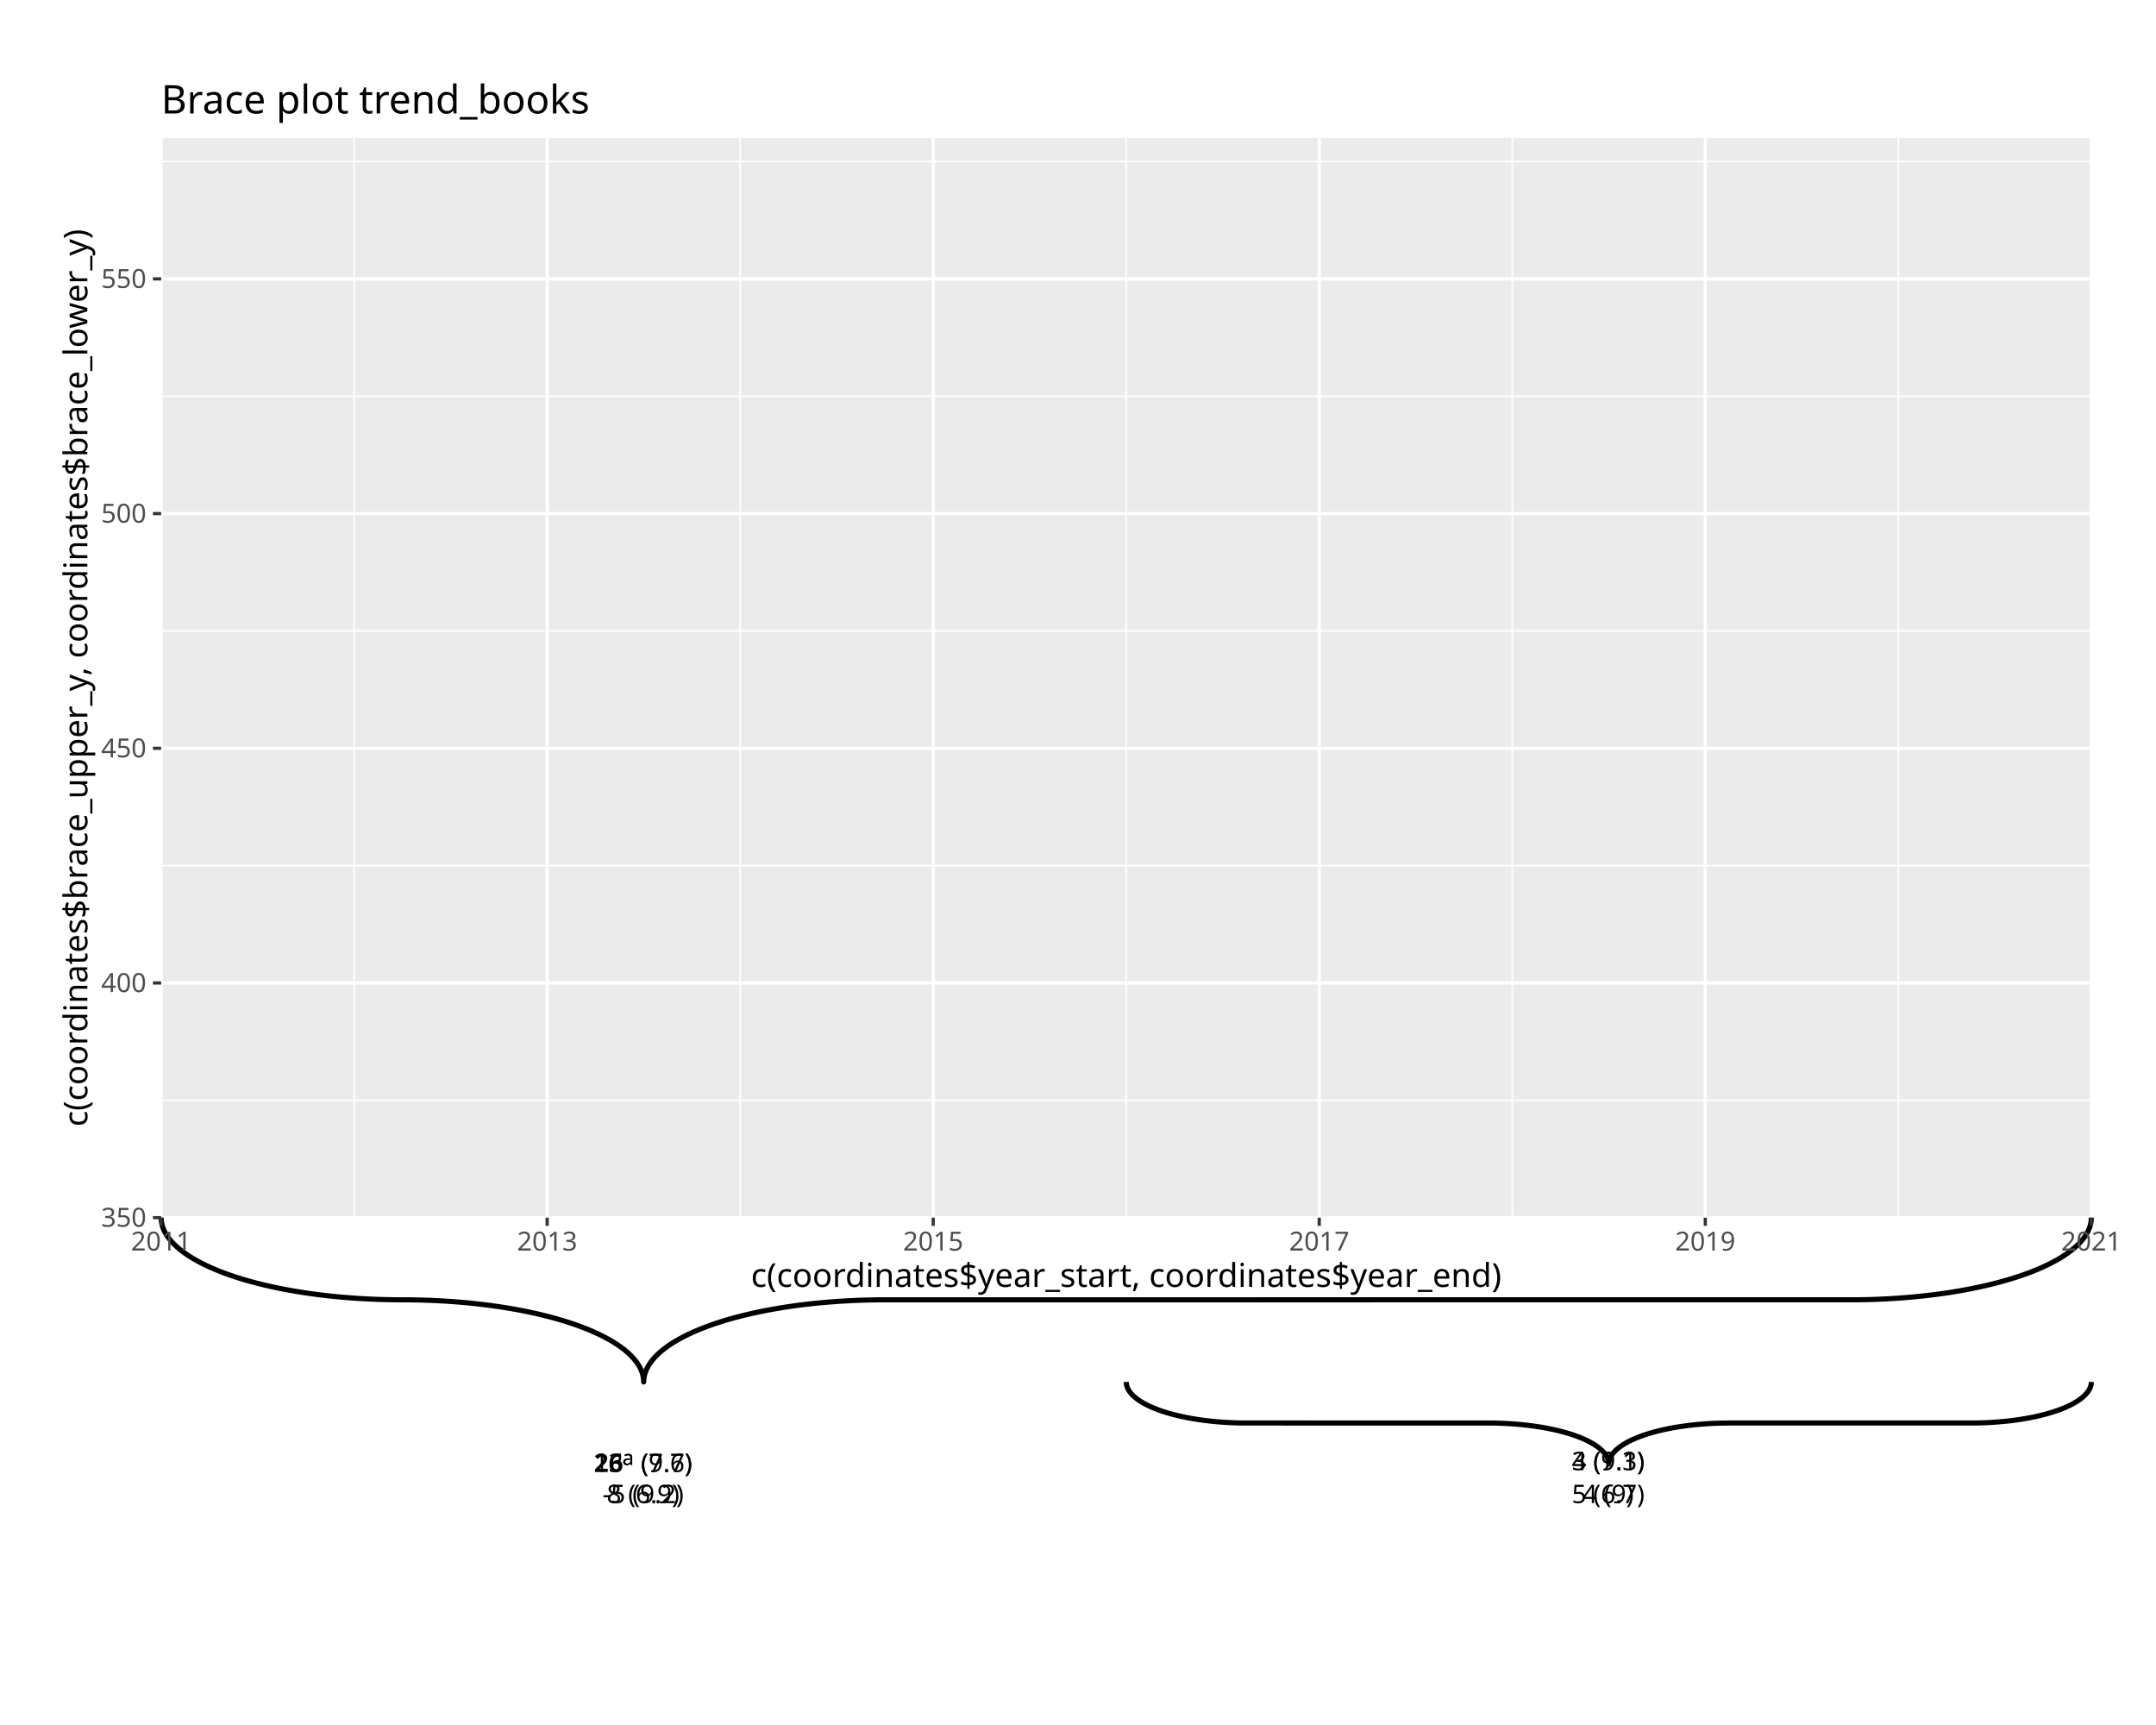
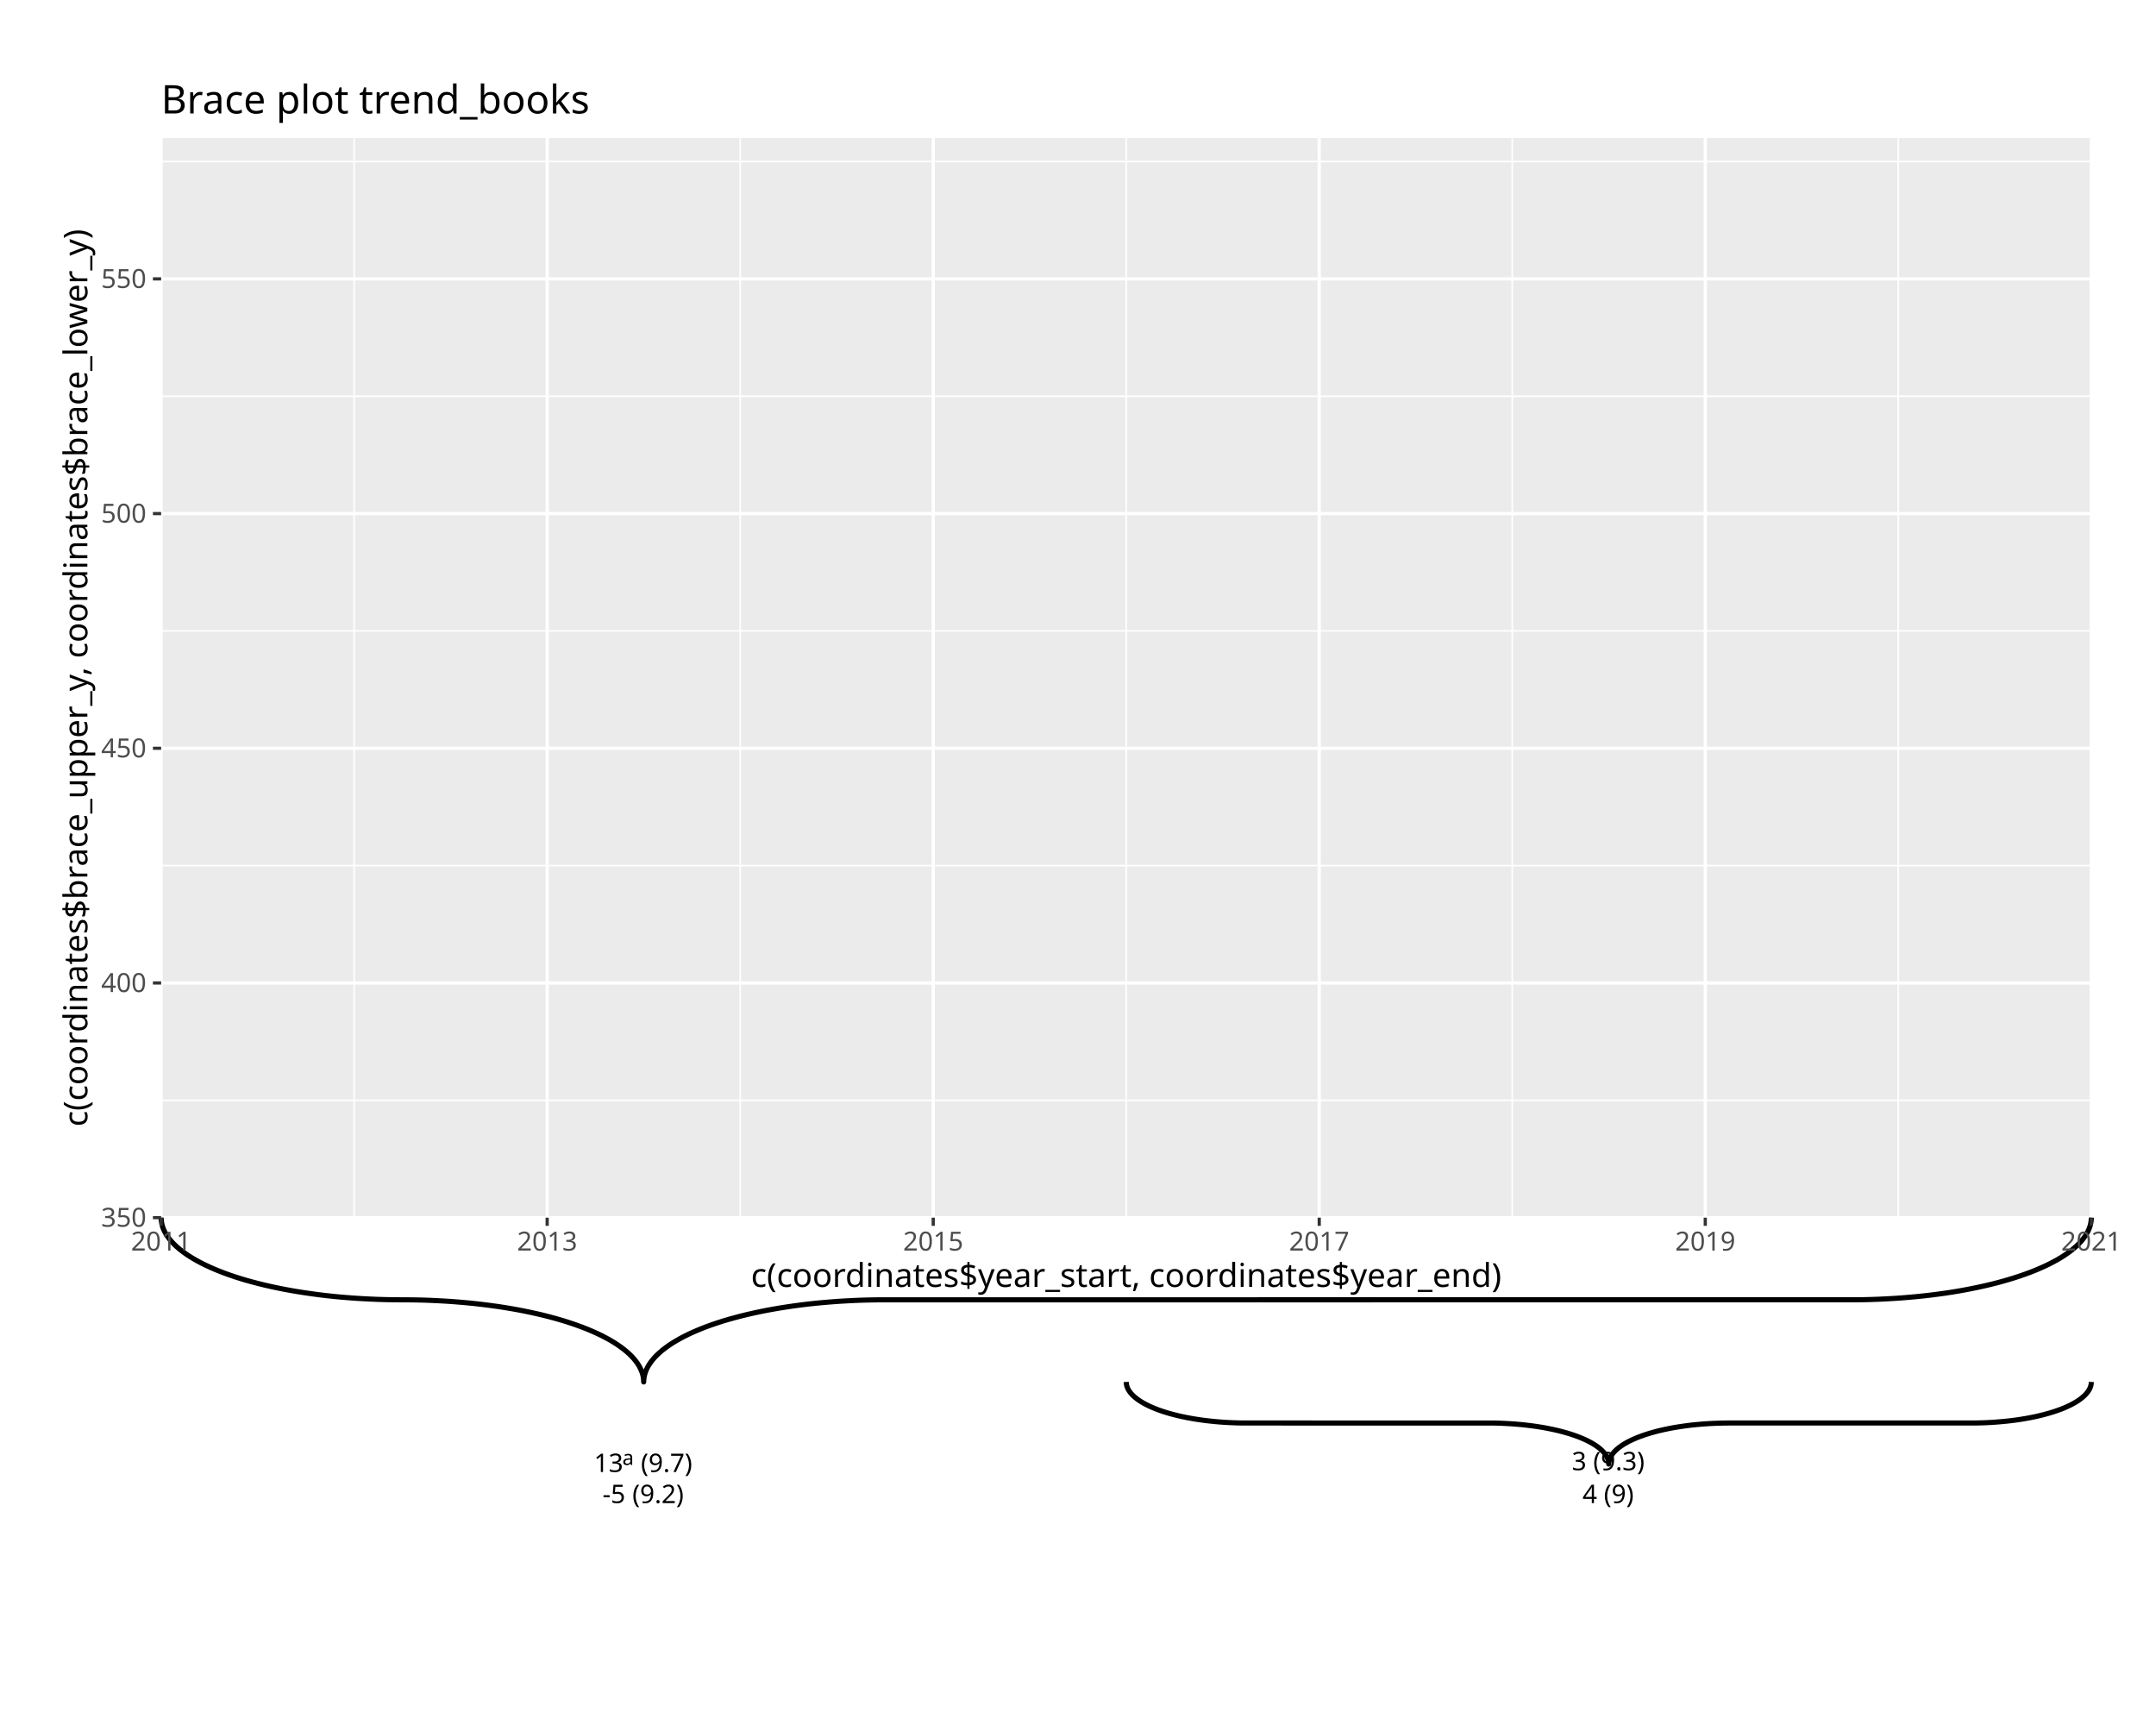
<svg xmlns="http://www.w3.org/2000/svg" class="svglite" data-engine-version="2.0" width="720.00pt" height="576.00pt" viewBox="0 0 720.00 576.00">
  <defs>
    <style type="text/css">
    .svglite line, .svglite polyline, .svglite polygon, .svglite path, .svglite rect, .svglite circle {
      fill: none;
      stroke: #000000;
      stroke-linecap: round;
      stroke-linejoin: round;
      stroke-miterlimit: 10.00;
    }
  </style>
  </defs>
  <rect width="100%" height="100%" style="stroke: none; fill: #FFFFFF;" />
  <defs>
    <clipPath id="cpMC4wMHw3MjAuMDB8MC4wMHw1NzYuMDA=">
      <rect x="0.00" y="0.00" width="720.00" height="576.00" />
    </clipPath>
  </defs>
  <g clip-path="url(#cpMC4wMHw3MjAuMDB8MC4wMHw1NzYuMDA=)">
    <rect x="-0" y="0.00" width="720.00" height="576.00" style="stroke-width: 1.07; stroke: #FFFFFF; fill: #FFFFFF;" />
    <rect x="53.81" y="46.10" width="644.59" height="360.49" style="stroke-width: 1.07; stroke: none; fill: #EBEBEB;" />
    <polyline points="53.81,367.41 698.40,367.41 " style="stroke-width: 0.53; stroke: #FFFFFF; stroke-linecap: butt;" />
    <polyline points="53.81,289.04 698.40,289.04 " style="stroke-width: 0.53; stroke: #FFFFFF; stroke-linecap: butt;" />
    <polyline points="53.81,210.67 698.40,210.67 " style="stroke-width: 0.53; stroke: #FFFFFF; stroke-linecap: butt;" />
    <polyline points="53.81,132.31 698.40,132.31 " style="stroke-width: 0.53; stroke: #FFFFFF; stroke-linecap: butt;" />
    <polyline points="53.81,53.94 698.40,53.94 " style="stroke-width: 0.53; stroke: #FFFFFF; stroke-linecap: butt;" />
    <polyline points="118.27,406.59 118.27,46.10 " style="stroke-width: 0.53; stroke: #FFFFFF; stroke-linecap: butt;" />
    <polyline points="247.19,406.59 247.19,46.10 " style="stroke-width: 0.53; stroke: #FFFFFF; stroke-linecap: butt;" />
    <polyline points="376.10,406.59 376.10,46.10 " style="stroke-width: 0.53; stroke: #FFFFFF; stroke-linecap: butt;" />
    <polyline points="505.02,406.59 505.02,46.10 " style="stroke-width: 0.53; stroke: #FFFFFF; stroke-linecap: butt;" />
    <polyline points="633.94,406.59 633.94,46.10 " style="stroke-width: 0.53; stroke: #FFFFFF; stroke-linecap: butt;" />
    <polyline points="53.81,406.59 698.40,406.59 " style="stroke-width: 1.07; stroke: #FFFFFF; stroke-linecap: butt;" />
    <polyline points="53.81,328.22 698.40,328.22 " style="stroke-width: 1.07; stroke: #FFFFFF; stroke-linecap: butt;" />
    <polyline points="53.81,249.86 698.40,249.86 " style="stroke-width: 1.07; stroke: #FFFFFF; stroke-linecap: butt;" />
    <polyline points="53.81,171.49 698.40,171.49 " style="stroke-width: 1.07; stroke: #FFFFFF; stroke-linecap: butt;" />
    <polyline points="53.81,93.12 698.40,93.12 " style="stroke-width: 1.07; stroke: #FFFFFF; stroke-linecap: butt;" />
    <polyline points="53.81,406.59 53.81,46.10 " style="stroke-width: 1.07; stroke: #FFFFFF; stroke-linecap: butt;" />
    <polyline points="182.73,406.59 182.73,46.10 " style="stroke-width: 1.07; stroke: #FFFFFF; stroke-linecap: butt;" />
    <polyline points="311.65,406.59 311.65,46.10 " style="stroke-width: 1.07; stroke: #FFFFFF; stroke-linecap: butt;" />
    <polyline points="440.56,406.59 440.56,46.10 " style="stroke-width: 1.07; stroke: #FFFFFF; stroke-linecap: butt;" />
    <polyline points="569.48,406.59 569.48,46.10 " style="stroke-width: 1.07; stroke: #FFFFFF; stroke-linecap: butt;" />
    <polyline points="698.40,406.59 698.40,46.10 " style="stroke-width: 1.07; stroke: #FFFFFF; stroke-linecap: butt;" />
    <polyline points="53.81,406.59 53.82,407.02 53.90,407.89 54.06,408.75 54.30,409.62 54.62,410.48 55.02,411.33 55.50,412.18 56.06,413.03 56.69,413.87 57.41,414.70 58.20,415.52 59.06,416.33 60.00,417.14 61.02,417.93 62.11,418.72 63.27,419.49 64.50,420.24 65.80,420.99 67.17,421.72 68.60,422.43 70.11,423.13 71.67,423.81 73.30,424.48 74.99,425.13 76.74,425.76 78.54,426.37 80.41,426.96 82.32,427.53 84.29,428.07 86.31,428.60 88.37,429.11 90.48,429.59 92.64,430.05 94.83,430.49 97.07,430.90 99.34,431.29 101.65,431.65 103.99,431.99 106.36,432.31 108.76,432.60 111.18,432.86 113.63,433.10 116.10,433.30 118.59,433.49 121.09,433.64 123.60,433.77 126.13,433.88 128.66,433.95 131.20,434.00 133.75,434.02 136.29,434.03 138.83,434.06 141.37,434.12 143.90,434.21 146.42,434.33 148.93,434.47 151.43,434.64 153.90,434.84 156.36,435.06 158.80,435.31 161.21,435.59 163.59,435.89 165.95,436.21 168.27,436.56 170.57,436.94 172.82,437.34 175.04,437.77 177.21,438.22 179.35,438.69 181.43,439.18 183.47,439.70 185.47,440.24 187.41,440.80 189.30,441.38 191.13,441.98 192.91,442.60 194.63,443.24 196.29,443.89 197.88,444.57 199.42,445.26 200.89,445.96 202.29,446.69 203.63,447.42 204.89,448.17 206.09,448.94 207.21,449.72 208.26,450.50 209.24,451.30 210.15,452.11 210.97,452.93 211.73,453.76 212.40,454.59 213.00,455.44 213.52,456.28 213.95,457.14 214.31,457.99 214.60,458.85 214.80,459.72 214.92,460.58 214.96,461.45 214.96,461.45 214.97,461.02 215.05,460.15 215.21,459.29 215.45,458.42 215.77,457.56 216.17,456.71 216.65,455.86 217.21,455.01 217.84,454.18 218.55,453.34 219.34,452.52 220.21,451.71 221.15,450.90 222.17,450.11 223.25,449.33 224.41,448.55 225.65,447.80 226.95,447.05 228.32,446.32 229.75,445.61 231.25,444.91 232.82,444.23 234.45,443.56 236.14,442.91 237.89,442.28 239.69,441.68 241.55,441.08 243.47,440.51 245.44,439.97 247.45,439.44 249.52,438.93 251.63,438.45 253.78,437.99 255.98,437.55 258.22,437.14 260.49,436.75 262.80,436.39 265.14,436.05 267.51,435.73 269.91,435.44 272.33,435.18 274.78,434.95 277.25,434.74 279.73,434.55 282.24,434.40 284.75,434.27 287.28,434.16 289.81,434.09 292.35,434.04 294.89,434.02 619.73,434.01 622.28,433.98 624.81,433.92 627.34,433.83 629.86,433.71 632.37,433.57 634.87,433.40 637.35,433.20 639.80,432.98 642.24,432.73 644.65,432.46 647.04,432.15 649.39,431.83 651.72,431.48 654.01,431.10 656.26,430.70 658.48,430.27 660.66,429.82 662.79,429.35 664.88,428.86 666.92,428.34 668.91,427.80 670.85,427.24 672.74,426.66 674.58,426.06 676.35,425.44 678.07,424.81 679.73,424.15 681.33,423.47 682.86,422.78 684.33,422.08 685.73,421.35 687.07,420.62 688.34,419.87 689.53,419.10 690.66,418.33 691.71,417.54 692.69,416.74 693.59,415.93 694.42,415.11 695.17,414.28 695.84,413.45 696.44,412.60 696.96,411.76 697.40,410.90 697.76,410.05 698.04,409.19 698.24,408.32 698.36,407.46 698.40,406.59 698.40,406.59 " style="stroke-width: 1.71; stroke-linecap: butt;" />
    <polyline points="376.10,461.45 376.11,461.67 376.15,462.10 376.23,462.53 376.35,462.96 376.51,463.39 376.71,463.82 376.95,464.24 377.23,464.67 377.55,465.09 377.90,465.50 378.30,465.91 378.73,466.32 379.20,466.72 379.71,467.12 380.25,467.51 380.83,467.90 381.45,468.27 382.10,468.65 382.78,469.01 383.50,469.37 384.25,469.72 385.04,470.06 385.85,470.39 386.69,470.72 387.57,471.03 388.47,471.34 389.40,471.63 390.36,471.92 391.34,472.19 392.35,472.45 393.39,472.71 394.44,472.95 395.52,473.18 396.62,473.40 397.73,473.60 398.87,473.80 400.02,473.98 401.19,474.15 402.38,474.31 403.58,474.45 404.79,474.58 406.02,474.70 407.25,474.81 408.49,474.90 409.74,474.98 411.00,475.04 412.26,475.09 413.53,475.13 414.80,475.15 416.07,475.16 497.92,475.17 499.19,475.18 500.46,475.21 501.72,475.26 502.98,475.32 504.24,475.39 505.49,475.47 506.73,475.57 507.95,475.68 509.17,475.81 510.38,475.95 511.57,476.10 512.75,476.26 513.91,476.44 515.06,476.62 516.18,476.82 517.29,477.04 518.38,477.26 519.45,477.50 520.49,477.74 521.51,478.00 522.51,478.27 523.48,478.55 524.42,478.84 525.34,479.14 526.23,479.45 527.09,479.77 527.92,480.10 528.72,480.44 529.48,480.78 530.22,481.13 530.92,481.50 531.59,481.86 532.22,482.24 532.82,482.62 533.38,483.01 533.91,483.40 534.39,483.80 534.85,484.21 535.26,484.62 535.64,485.03 535.97,485.45 536.27,485.87 536.53,486.29 536.75,486.72 536.93,487.15 537.07,487.58 537.17,488.01 537.23,488.44 537.25,488.88 537.25,488.88 537.26,488.66 537.30,488.23 537.38,487.80 537.50,487.36 537.66,486.94 537.86,486.51 538.10,486.08 538.38,485.66 538.69,485.24 539.05,484.83 539.45,484.41 539.88,484.01 540.35,483.60 540.86,483.21 541.40,482.82 541.98,482.43 542.60,482.05 543.25,481.68 543.93,481.31 544.65,480.96 545.40,480.61 546.18,480.27 547.00,479.93 547.84,479.61 548.72,479.30 549.62,478.99 550.55,478.70 551.51,478.41 552.49,478.14 553.50,477.87 554.53,477.62 555.59,477.38 556.67,477.15 557.76,476.93 558.88,476.72 560.02,476.53 561.17,476.35 562.34,476.18 563.53,476.02 564.73,475.87 565.94,475.74 567.16,475.63 568.40,475.52 569.64,475.43 570.89,475.35 572.15,475.29 573.41,475.24 574.68,475.20 575.95,475.17 577.22,475.16 659.07,475.16 660.34,475.14 661.61,475.11 662.87,475.07 664.13,475.01 665.39,474.94 666.63,474.85 667.87,474.75 669.10,474.64 670.32,474.52 671.53,474.38 672.72,474.23 673.90,474.07 675.06,473.89 676.20,473.70 677.33,473.50 678.44,473.29 679.53,473.07 680.59,472.83 681.64,472.58 682.66,472.32 683.66,472.05 684.63,471.77 685.57,471.48 686.49,471.18 687.38,470.87 688.24,470.56 689.07,470.23 689.86,469.89 690.63,469.54 691.37,469.19 692.07,468.83 692.73,468.46 693.37,468.09 693.97,467.70 694.53,467.32 695.05,466.92 695.54,466.52 695.99,466.12 696.41,465.71 696.78,465.29 697.12,464.88 697.42,464.46 697.68,464.03 697.90,463.60 698.08,463.18 698.22,462.75 698.32,462.31 698.38,461.88 698.40,461.45 698.40,461.45 " style="stroke-width: 1.71; stroke-linecap: butt;" />
    <text x="201.20" y="501.90" style="font-size: 8.54px; font-family: sans;" textLength="7.59px" lengthAdjust="spacingAndGlyphs">-5</text>
    <text x="211.16" y="501.90" style="font-size: 8.54px; font-family: sans;" textLength="17.55px" lengthAdjust="spacingAndGlyphs">(9.2)</text>
-     <text x="202.62" y="501.90" style="font-size: 8.54px; font-family: sans;" textLength="4.75px" lengthAdjust="spacingAndGlyphs">8</text>
-     <text x="209.74" y="501.90" style="font-size: 8.54px; font-family: sans;" textLength="17.55px" lengthAdjust="spacingAndGlyphs">(6.9)</text>
    <text x="198.35" y="491.52" style="font-size: 8.54px; font-family: sans;" textLength="9.50px" lengthAdjust="spacingAndGlyphs">13</text>
    <text x="207.84" y="489.17" style="font-size: 6.83px; font-family: sans;" textLength="3.80px" lengthAdjust="spacingAndGlyphs">a</text>
    <text x="214.01" y="491.52" style="font-size: 8.54px; font-family: sans;" textLength="17.55px" lengthAdjust="spacingAndGlyphs">(9.7)</text>
-     <text x="198.35" y="491.52" style="font-size: 8.54px; font-weight: bold; font-family: sans;" textLength="9.50px" lengthAdjust="spacingAndGlyphs">26</text>
-     <text x="207.84" y="489.17" style="font-size: 6.83px; font-family: sans;" textLength="3.80px" lengthAdjust="spacingAndGlyphs">a</text>
-     <text x="214.01" y="491.52" style="font-size: 8.54px; font-family: sans;" textLength="17.55px" lengthAdjust="spacingAndGlyphs">(7.6)</text>
    <text x="528.48" y="501.90" style="font-size: 8.54px; font-family: sans;" textLength="4.75px" lengthAdjust="spacingAndGlyphs">4</text>
    <text x="535.60" y="501.90" style="font-size: 8.54px; font-family: sans;" textLength="10.43px" lengthAdjust="spacingAndGlyphs">(9)</text>
-     <text x="524.92" y="501.90" style="font-size: 8.54px; font-family: sans;" textLength="4.75px" lengthAdjust="spacingAndGlyphs">5</text>
-     <text x="532.04" y="501.90" style="font-size: 8.54px; font-family: sans;" textLength="17.55px" lengthAdjust="spacingAndGlyphs">(6.7)</text>
    <text x="524.92" y="490.93" style="font-size: 8.54px; font-family: sans;" textLength="4.75px" lengthAdjust="spacingAndGlyphs">3</text>
    <text x="532.04" y="490.93" style="font-size: 8.54px; font-family: sans;" textLength="17.55px" lengthAdjust="spacingAndGlyphs">(9.3)</text>
-     <text x="524.92" y="490.93" style="font-size: 8.54px; font-family: sans;" textLength="4.75px" lengthAdjust="spacingAndGlyphs">4</text>
-     <text x="532.04" y="490.93" style="font-size: 8.54px; font-family: sans;" textLength="17.55px" lengthAdjust="spacingAndGlyphs">(7.1)</text>
    <text x="48.88" y="409.62" text-anchor="end" style="font-size: 8.80px; fill: #4D4D4D; font-family: sans;" textLength="14.68px" lengthAdjust="spacingAndGlyphs">350</text>
    <text x="48.88" y="331.25" text-anchor="end" style="font-size: 8.80px; fill: #4D4D4D; font-family: sans;" textLength="14.68px" lengthAdjust="spacingAndGlyphs">400</text>
    <text x="48.88" y="252.89" text-anchor="end" style="font-size: 8.80px; fill: #4D4D4D; font-family: sans;" textLength="14.68px" lengthAdjust="spacingAndGlyphs">450</text>
    <text x="48.88" y="174.52" text-anchor="end" style="font-size: 8.80px; fill: #4D4D4D; font-family: sans;" textLength="14.68px" lengthAdjust="spacingAndGlyphs">500</text>
    <text x="48.88" y="96.15" text-anchor="end" style="font-size: 8.80px; fill: #4D4D4D; font-family: sans;" textLength="14.68px" lengthAdjust="spacingAndGlyphs">550</text>
    <polyline points="51.07,406.59 53.81,406.59 " style="stroke-width: 1.07; stroke: #333333; stroke-linecap: butt;" />
    <polyline points="51.07,328.22 53.81,328.22 " style="stroke-width: 1.07; stroke: #333333; stroke-linecap: butt;" />
    <polyline points="51.07,249.86 53.81,249.86 " style="stroke-width: 1.07; stroke: #333333; stroke-linecap: butt;" />
    <polyline points="51.07,171.49 53.81,171.49 " style="stroke-width: 1.07; stroke: #333333; stroke-linecap: butt;" />
    <polyline points="51.07,93.12 53.81,93.12 " style="stroke-width: 1.07; stroke: #333333; stroke-linecap: butt;" />
    <polyline points="53.81,409.33 53.81,406.59 " style="stroke-width: 1.07; stroke: #333333; stroke-linecap: butt;" />
    <polyline points="182.73,409.33 182.73,406.59 " style="stroke-width: 1.07; stroke: #333333; stroke-linecap: butt;" />
    <polyline points="311.65,409.33 311.65,406.59 " style="stroke-width: 1.07; stroke: #333333; stroke-linecap: butt;" />
    <polyline points="440.56,409.33 440.56,406.59 " style="stroke-width: 1.07; stroke: #333333; stroke-linecap: butt;" />
    <polyline points="569.48,409.33 569.48,406.59 " style="stroke-width: 1.07; stroke: #333333; stroke-linecap: butt;" />
    <polyline points="698.40,409.33 698.40,406.59 " style="stroke-width: 1.07; stroke: #333333; stroke-linecap: butt;" />
    <text x="53.81" y="417.58" text-anchor="middle" style="font-size: 8.80px; fill: #4D4D4D; font-family: sans;" textLength="19.58px" lengthAdjust="spacingAndGlyphs">2011</text>
    <text x="182.73" y="417.58" text-anchor="middle" style="font-size: 8.80px; fill: #4D4D4D; font-family: sans;" textLength="19.58px" lengthAdjust="spacingAndGlyphs">2013</text>
    <text x="311.65" y="417.58" text-anchor="middle" style="font-size: 8.80px; fill: #4D4D4D; font-family: sans;" textLength="19.58px" lengthAdjust="spacingAndGlyphs">2015</text>
    <text x="440.56" y="417.58" text-anchor="middle" style="font-size: 8.80px; fill: #4D4D4D; font-family: sans;" textLength="19.58px" lengthAdjust="spacingAndGlyphs">2017</text>
    <text x="569.48" y="417.58" text-anchor="middle" style="font-size: 8.80px; fill: #4D4D4D; font-family: sans;" textLength="19.58px" lengthAdjust="spacingAndGlyphs">2019</text>
    <text x="698.40" y="417.58" text-anchor="middle" style="font-size: 8.80px; fill: #4D4D4D; font-family: sans;" textLength="19.58px" lengthAdjust="spacingAndGlyphs">2021</text>
    <text x="376.10" y="429.72" text-anchor="middle" style="font-size: 11.00px; font-family: sans;" textLength="239.73px" lengthAdjust="spacingAndGlyphs">c(coordinates$year_start, coordinates$year_end)</text>
    <text transform="translate(29.17,226.35) rotate(-90)" text-anchor="middle" style="font-size: 11.00px; font-family: sans;" textLength="289.89px" lengthAdjust="spacingAndGlyphs">c(coordinates$brace_upper_y, coordinates$brace_lower_y)</text>
    <text x="53.81" y="37.88" style="font-size: 13.20px; font-family: sans;" textLength="135.77px" lengthAdjust="spacingAndGlyphs">Brace plot trend_books</text>
  </g>
</svg>
